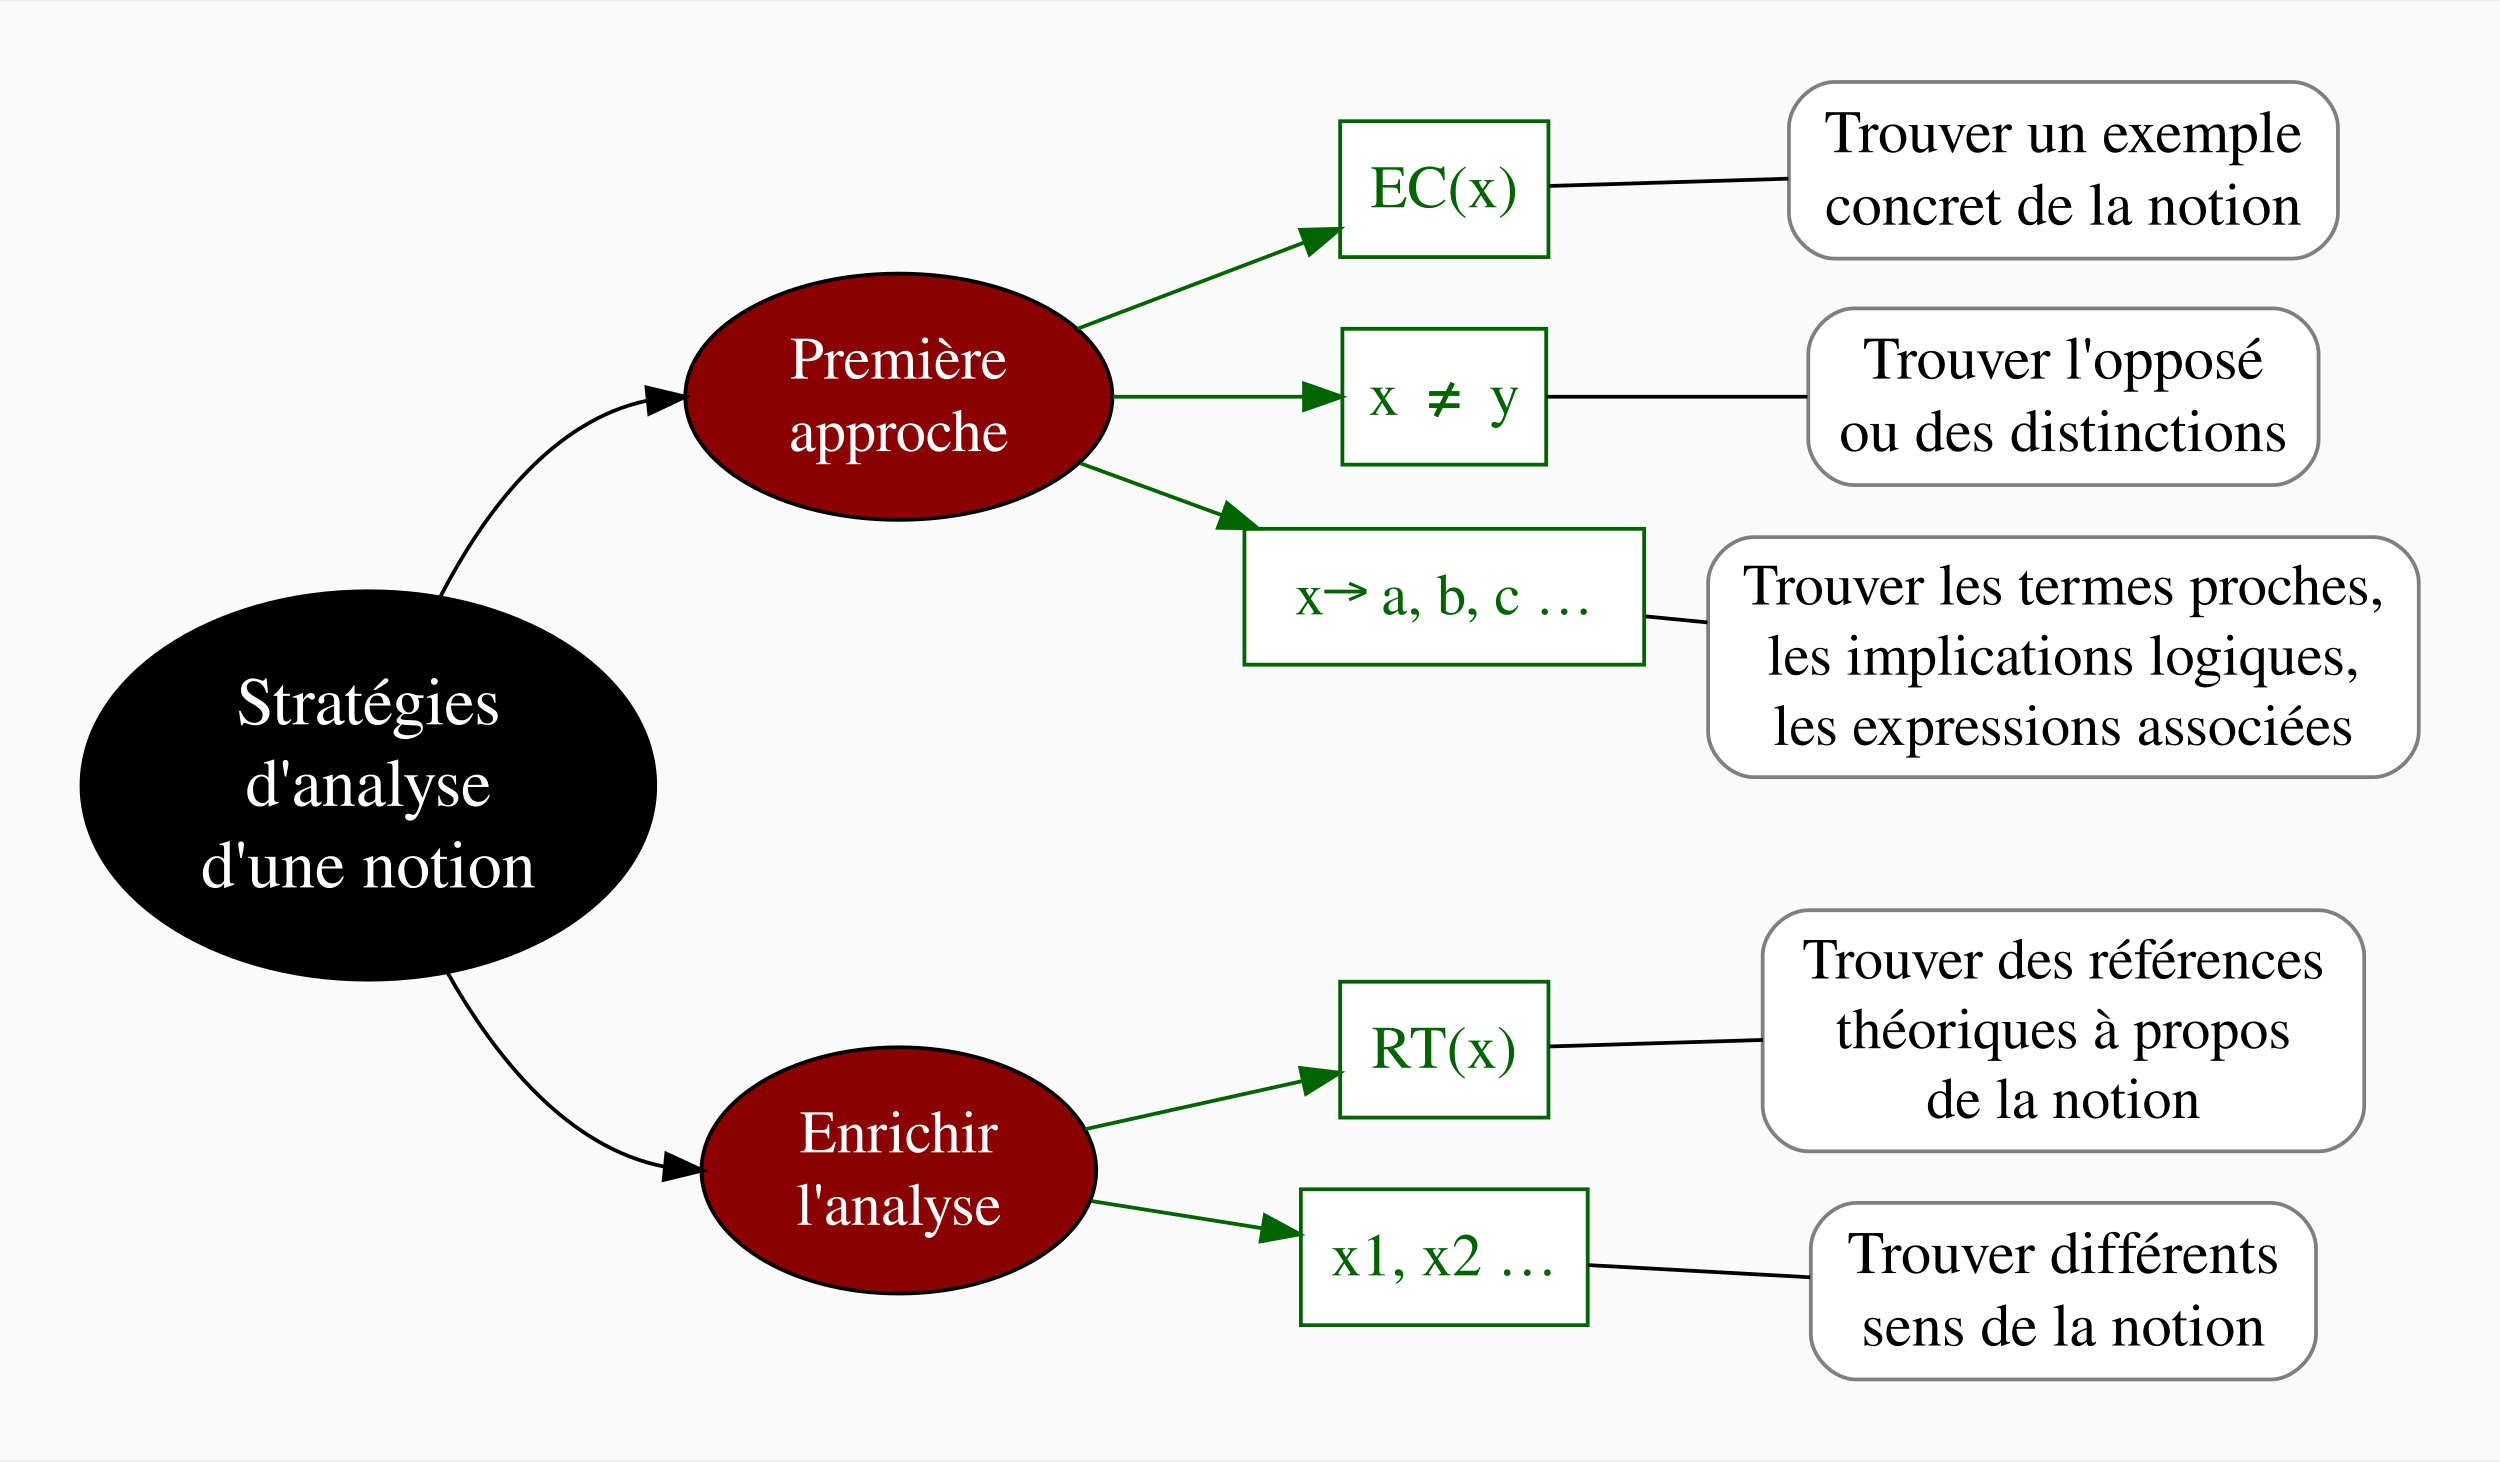
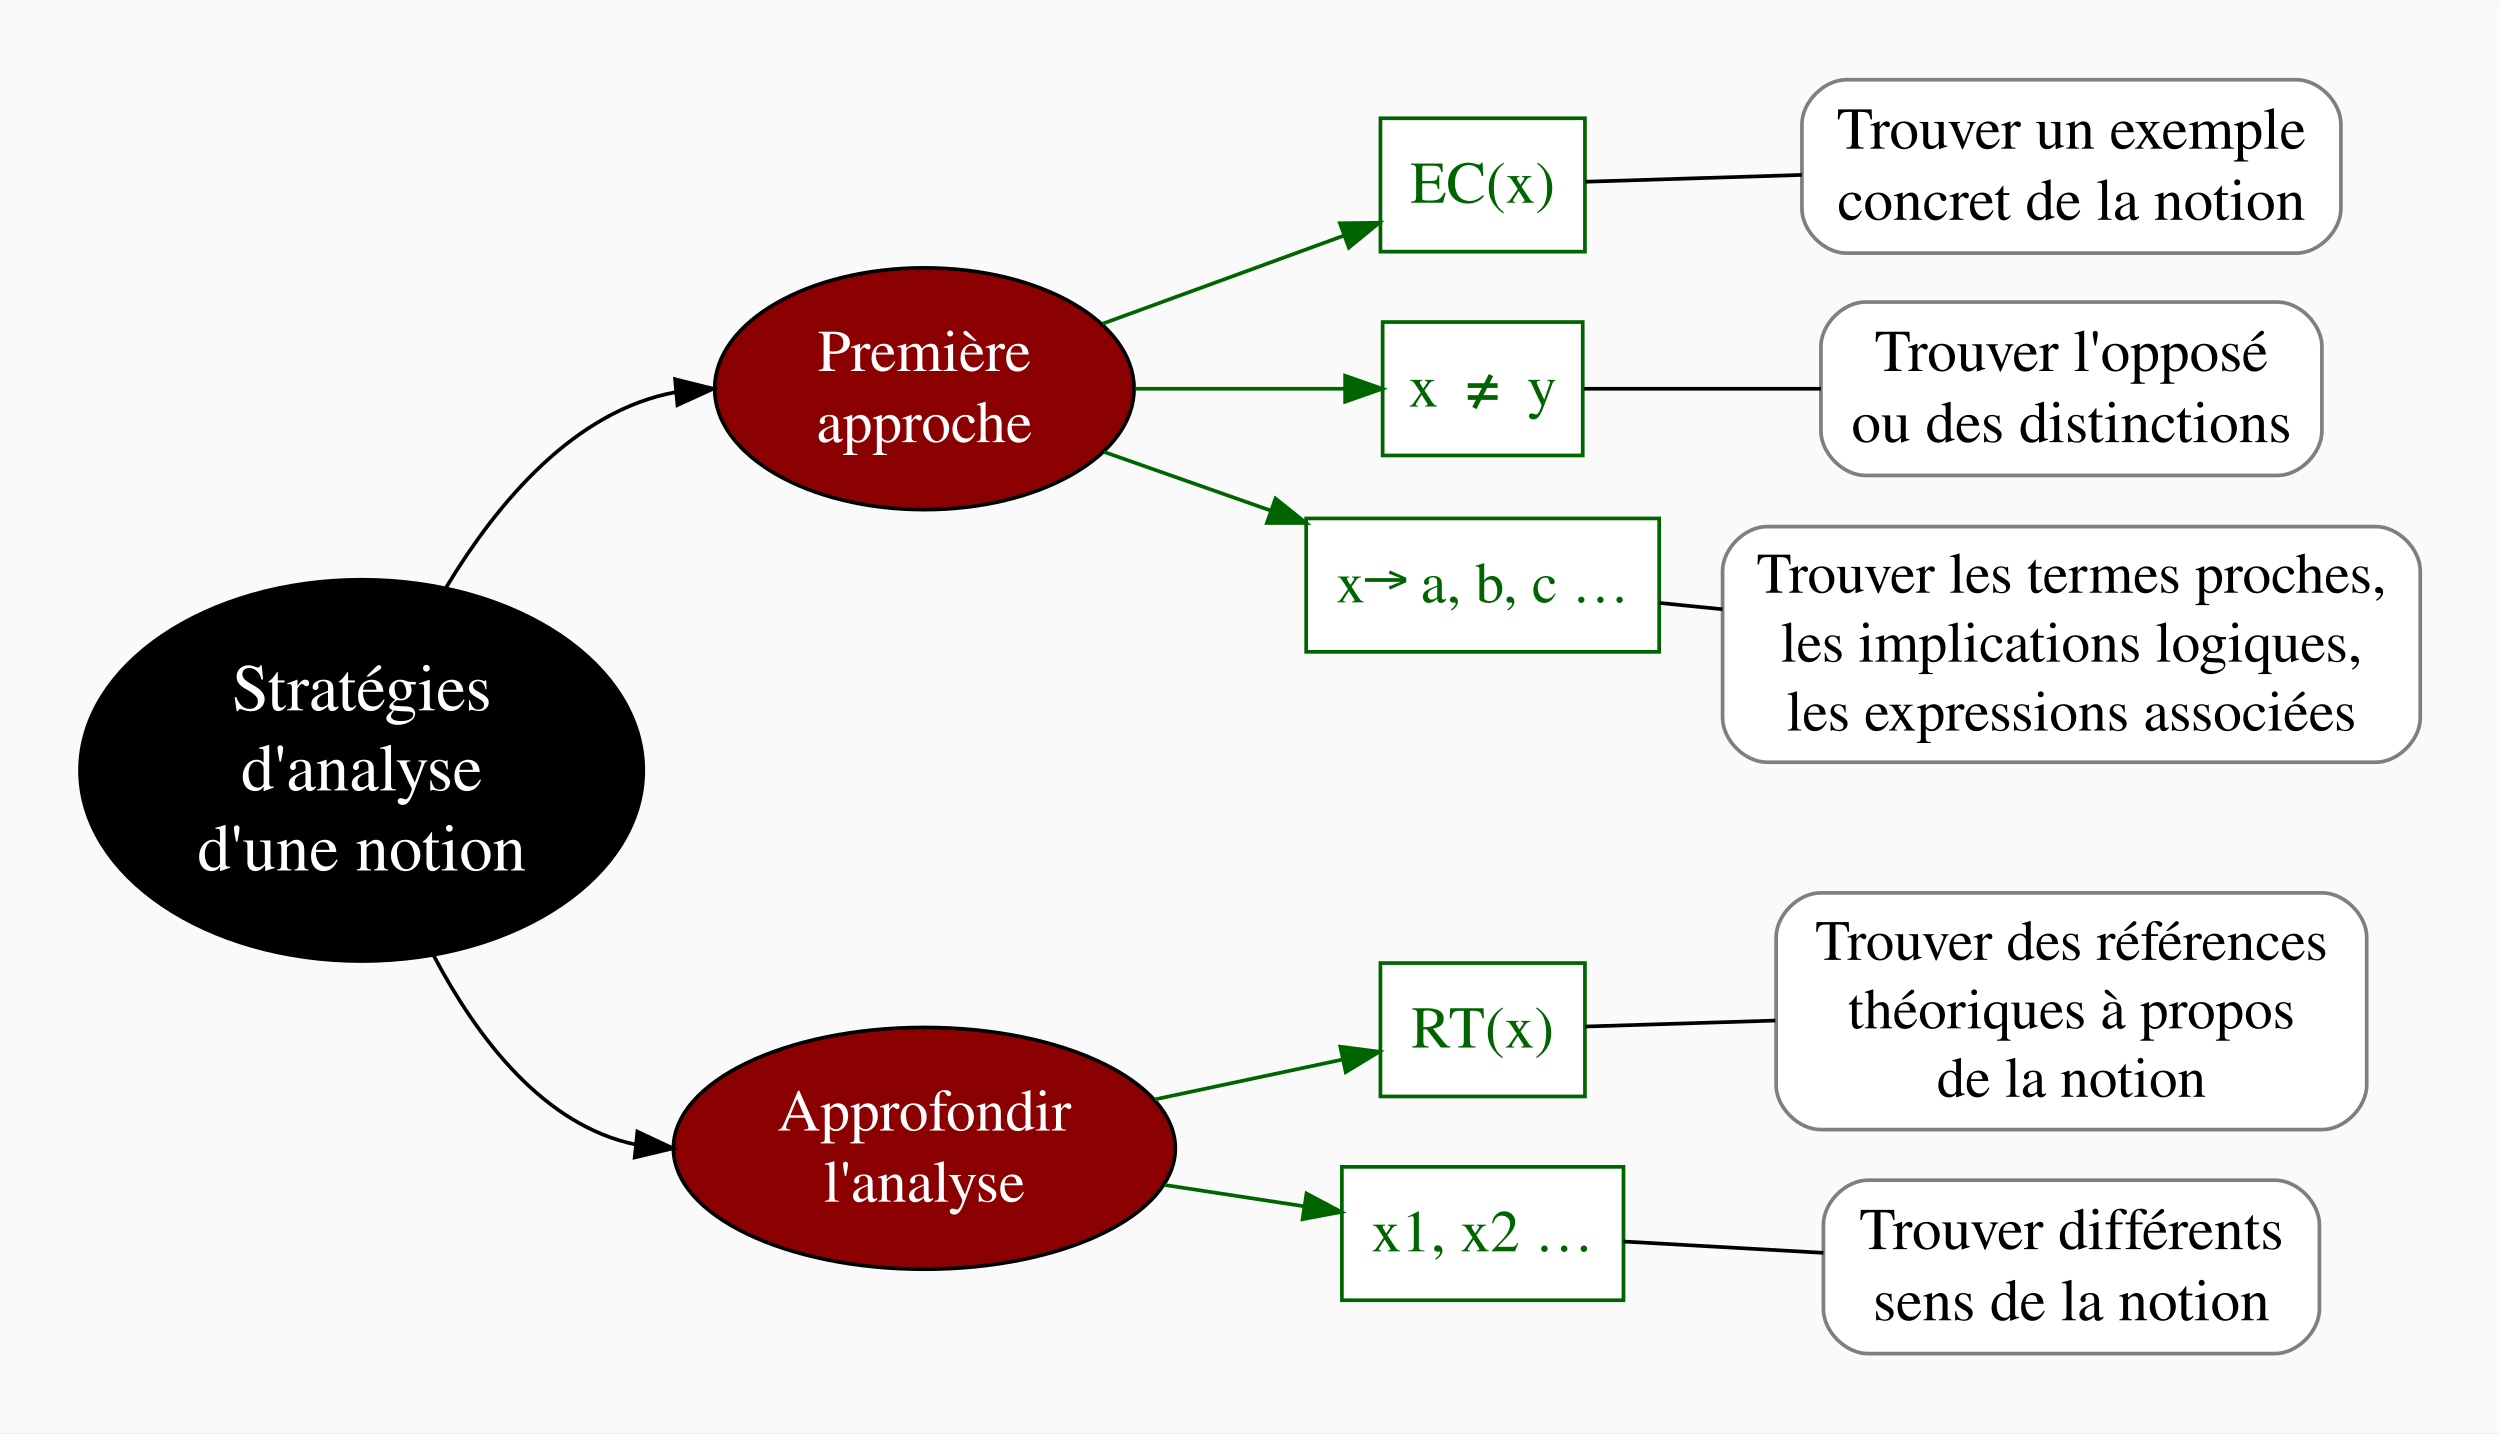
- <svg xmlns="http://www.w3.org/2000/svg" width="662pt" height="387pt" viewBox="0.00 0.00 662.41 386.60">
+ <svg xmlns="http://www.w3.org/2000/svg" width="675pt" height="387pt" viewBox="0.00 0.00 674.72 386.60">
  <g id="graph0" class="graph" transform="scale(1 1) rotate(0) translate(21.6 365)">
-     <polygon fill="#fafafa" stroke="transparent" points="-21.6,21.6 -21.6,-365 640.809,-365 640.809,21.6 -21.6,21.6" />
+     <polygon fill="#fafafa" stroke="transparent" points="-21.6,21.6 -21.6,-365 653.123,-365 653.123,21.6 -21.6,21.6" />
    <g id="node1" class="node">
      <ellipse fill="#000000" stroke="#000000" cx="76.005" cy="-157.2" rx="76.009" ry="51.455" />
      <text text-anchor="middle" x="76.005" y="-173.4" font-family="Times,serif" font-size="18.00" fill="#ffffff">Stratégies</text>
      <text text-anchor="middle" x="76.005" y="-151.8" font-family="Times,serif" font-size="18.00" fill="#ffffff">d'analyse</text>
      <text text-anchor="middle" x="76.005" y="-130.2" font-family="Times,serif" font-size="18.00" fill="#ffffff">d'une notion</text>
    </g>
    <g id="node2" class="node">
-       <ellipse fill="#8b0000" stroke="#000000" cx="216.558" cy="-260.2" rx="56.596" ry="32.621" />
-       <text text-anchor="middle" x="216.558" y="-265" font-family="Times,serif" font-size="16.00" fill="#ffffff">Première</text>
-       <text text-anchor="middle" x="216.558" y="-245.8" font-family="Times,serif" font-size="16.00" fill="#ffffff">approche</text>
+       <ellipse fill="#8b0000" stroke="#000000" cx="227.875" cy="-260.2" rx="56.596" ry="32.621" />
+       <text text-anchor="middle" x="227.875" y="-265" font-family="Times,serif" font-size="16.00" fill="#ffffff">Première</text>
+       <text text-anchor="middle" x="227.875" y="-245.8" font-family="Times,serif" font-size="16.00" fill="#ffffff">approche</text>
    </g>
    <g id="edge1" class="edge">
-       <path fill="none" stroke="#000000" d="M95.065,-207.191C107.062,-230.359 125.023,-253.934 149.786,-259.141" />
-       <polygon fill="#000000" stroke="#000000" points="149.702,-262.651 160.009,-260.2 150.423,-255.688 149.702,-262.651" />
+       <path fill="none" stroke="#000000" d="M98.811,-206.588C113.004,-230.131 133.719,-254.264 160.666,-259.261" />
+       <polygon fill="#000000" stroke="#000000" points="160.596,-262.769 170.875,-260.2 161.237,-255.799 160.596,-262.769" />
    </g>
    <g id="node3" class="node">
-       <ellipse fill="#8b0000" stroke="#000000" cx="216.558" cy="-55.2" rx="52.297" ry="32.621" />
-       <text text-anchor="middle" x="216.558" y="-60" font-family="Times,serif" font-size="16.00" fill="#ffffff">Enrichir</text>
-       <text text-anchor="middle" x="216.558" y="-40.8" font-family="Times,serif" font-size="16.00" fill="#ffffff">l'analyse</text>
+       <ellipse fill="#8b0000" stroke="#000000" cx="227.875" cy="-55.2" rx="67.731" ry="32.621" />
+       <text text-anchor="middle" x="227.875" y="-60" font-family="Times,serif" font-size="16.00" fill="#ffffff">Approfondir</text>
+       <text text-anchor="middle" x="227.875" y="-40.8" font-family="Times,serif" font-size="16.00" fill="#ffffff">l'analyse</text>
    </g>
    <g id="edge2" class="edge">
-       <path fill="none" stroke="#000000" d="M96.919,-107.694C109.884,-84.65 128.976,-61.199 154.472,-56.181" />
-       <polygon fill="#000000" stroke="#000000" points="154.943,-59.652 164.558,-55.2 154.266,-52.685 154.943,-59.652" />
+       <path fill="none" stroke="#000000" d="M95.349,-107.395C107.391,-84.537 125.322,-61.359 149.878,-56.241" />
+       <polygon fill="#000000" stroke="#000000" points="150.419,-59.704 160.009,-55.2 149.704,-52.74 150.419,-59.704" />
    </g>
    <g id="node4" class="node">
-       <polygon fill="#ffffff" stroke="#006400" points="388.681,-333.2 333.486,-333.2 333.486,-297.2 388.681,-297.2 388.681,-333.2" />
-       <text text-anchor="middle" x="361.084" y="-310.4" font-family="Times,serif" font-size="16.00" fill="#006400">EC(x)</text>
+       <polygon fill="#ffffff" stroke="#006400" points="406.156,-333.2 350.96,-333.2 350.96,-297.2 406.156,-297.2 406.156,-333.2" />
+       <text text-anchor="middle" x="378.558" y="-310.4" font-family="Times,serif" font-size="16.00" fill="#006400">EC(x)</text>
    </g>
    <g id="edge4" class="edge">
-       <path fill="none" stroke="#006400" d="M263.881,-278.209C283.42,-285.645 305.732,-294.136 324.047,-301.106" />
-       <polygon fill="#006400" stroke="#006400" points="322.904,-304.416 333.495,-304.701 325.394,-297.873 322.904,-304.416" />
+       <path fill="none" stroke="#006400" d="M275.966,-277.754C297.039,-285.445 321.399,-294.337 341.092,-301.525" />
+       <polygon fill="#006400" stroke="#006400" points="340.042,-304.867 350.636,-305.008 342.442,-298.292 340.042,-304.867" />
    </g>
    <g id="node5" class="node">
-       <polygon fill="#ffffff" stroke="#006400" points="388.084,-278.2 334.084,-278.2 334.084,-242.2 388.084,-242.2 388.084,-278.2" />
-       <text text-anchor="middle" x="361.084" y="-255.4" font-family="Times,serif" font-size="16.00" fill="#006400">x ≠ y</text>
+       <polygon fill="#ffffff" stroke="#006400" points="405.558,-278.2 351.558,-278.2 351.558,-242.2 405.558,-242.2 405.558,-278.2" />
+       <text text-anchor="middle" x="378.558" y="-255.4" font-family="Times,serif" font-size="16.00" fill="#006400">x ≠ y</text>
    </g>
    <g id="edge5" class="edge">
-       <path fill="none" stroke="#006400" d="M273.263,-260.2C290.226,-260.2 308.39,-260.2 323.771,-260.2" />
-       <polygon fill="#006400" stroke="#006400" points="323.926,-263.7 333.926,-260.2 323.926,-256.7 323.926,-263.7" />
+       <path fill="none" stroke="#006400" d="M284.841,-260.2C303.752,-260.2 324.308,-260.2 341.336,-260.2" />
+       <polygon fill="#006400" stroke="#006400" points="341.437,-263.7 351.437,-260.2 341.436,-256.7 341.437,-263.7" />
    </g>
    <g id="node6" class="node">
-       <polygon fill="#ffffff" stroke="#006400" points="414.039,-225.2 308.128,-225.2 308.128,-189.2 414.039,-189.2 414.039,-225.2" />
-       <text text-anchor="middle" x="361.084" y="-202.55" font-family="Times,serif" font-size="15.50" fill="#006400">x→ a, b, c …</text>
+       <polygon fill="#ffffff" stroke="#006400" points="426.194,-225.2 330.921,-225.2 330.921,-189.2 426.194,-189.2 426.194,-225.2" />
+       <text text-anchor="middle" x="378.558" y="-202.55" font-family="Times,serif" font-size="15.50" fill="#006400">x→ a, b, c …</text>
    </g>
    <g id="edge6" class="edge">
-       <path fill="none" stroke="#006400" d="M264.683,-242.552C276.723,-238.137 289.773,-233.351 302.267,-228.769" />
-       <polygon fill="#006400" stroke="#006400" points="303.503,-232.043 311.687,-225.315 301.093,-225.471 303.503,-232.043" />
+       <path fill="none" stroke="#006400" d="M276.381,-243.139C290.708,-238.1 306.524,-232.537 321.345,-227.324" />
+       <polygon fill="#006400" stroke="#006400" points="322.642,-230.577 330.915,-223.958 320.32,-223.974 322.642,-230.577" />
    </g>
    <g id="node7" class="node">
-       <polygon fill="#ffffff" stroke="#006400" points="388.681,-105.2 333.486,-105.2 333.486,-69.2 388.681,-69.2 388.681,-105.2" />
-       <text text-anchor="middle" x="361.084" y="-82.4" font-family="Times,serif" font-size="16.00" fill="#006400">RT(x)</text>
+       <polygon fill="#ffffff" stroke="#006400" points="406.156,-105.2 350.96,-105.2 350.96,-69.2 406.156,-69.2 406.156,-105.2" />
+       <text text-anchor="middle" x="378.558" y="-82.4" font-family="Times,serif" font-size="16.00" fill="#006400">RT(x)</text>
    </g>
    <g id="edge7" class="edge">
-       <path fill="none" stroke="#006400" d="M265.891,-66.123C284.758,-70.3 305.951,-74.993 323.542,-78.888" />
-       <polygon fill="#006400" stroke="#006400" points="322.919,-82.335 333.439,-81.079 324.432,-75.5 322.919,-82.335" />
+       <path fill="none" stroke="#006400" d="M290.033,-68.4C307.159,-72.037 325.223,-75.874 340.535,-79.125" />
+       <polygon fill="#006400" stroke="#006400" points="340.142,-82.62 350.651,-81.274 341.596,-75.772 340.142,-82.62" />
    </g>
    <g id="node8" class="node">
-       <polygon fill="#ffffff" stroke="#006400" points="399.084,-50.2 323.084,-50.2 323.084,-14.2 399.084,-14.2 399.084,-50.2" />
-       <text text-anchor="middle" x="361.084" y="-27.4" font-family="Times,serif" font-size="16.00" fill="#006400">x1, x2 …</text>
+       <polygon fill="#ffffff" stroke="#006400" points="416.558,-50.2 340.558,-50.2 340.558,-14.2 416.558,-14.2 416.558,-50.2" />
+       <text text-anchor="middle" x="378.558" y="-27.4" font-family="Times,serif" font-size="16.00" fill="#006400">x1, x2 …</text>
    </g>
    <g id="edge8" class="edge">
-       <path fill="none" stroke="#006400" d="M267.512,-47.091C282.161,-44.76 298.093,-42.224 312.588,-39.918" />
-       <polygon fill="#006400" stroke="#006400" points="313.525,-43.313 322.851,-38.284 312.425,-36.4 313.525,-43.313" />
+       <path fill="none" stroke="#006400" d="M292.652,-45.312C305.238,-43.391 318.225,-41.409 330.17,-39.586" />
+       <polygon fill="#006400" stroke="#006400" points="331.006,-42.999 340.364,-38.03 329.95,-36.079 331.006,-42.999" />
    </g>
    <g id="node9" class="node">
-       <path fill="#ffffff" stroke="#7f7f7f" d="M585.865,-343.602C585.865,-343.602 464.405,-343.602 464.405,-343.602 458.405,-343.602 452.405,-337.602 452.405,-331.602 452.405,-331.602 452.405,-308.798 452.405,-308.798 452.405,-302.798 458.405,-296.798 464.405,-296.798 464.405,-296.798 585.865,-296.798 585.865,-296.798 591.865,-296.798 597.865,-302.798 597.865,-308.798 597.865,-308.798 597.865,-331.602 597.865,-331.602 597.865,-337.602 591.865,-343.602 585.865,-343.602" />
-       <text text-anchor="middle" x="525.135" y="-325" font-family="Times,serif" font-size="16.00" fill="#000000">Trouver un exemple</text>
-       <text text-anchor="middle" x="525.135" y="-305.8" font-family="Times,serif" font-size="16.00" fill="#000000">concret de la notion</text>
+       <path fill="#ffffff" stroke="#7f7f7f" d="M598.179,-343.602C598.179,-343.602 476.72,-343.602 476.72,-343.602 470.72,-343.602 464.72,-337.602 464.72,-331.602 464.72,-331.602 464.72,-308.798 464.72,-308.798 464.72,-302.798 470.72,-296.798 476.72,-296.798 476.72,-296.798 598.179,-296.798 598.179,-296.798 604.179,-296.798 610.179,-302.798 610.179,-308.798 610.179,-308.798 610.179,-331.602 610.179,-331.602 610.179,-337.602 604.179,-343.602 598.179,-343.602" />
+       <text text-anchor="middle" x="537.45" y="-325" font-family="Times,serif" font-size="16.00" fill="#000000">Trouver un exemple</text>
+       <text text-anchor="middle" x="537.45" y="-305.8" font-family="Times,serif" font-size="16.00" fill="#000000">concret de la notion</text>
    </g>
    <g id="edge10" class="edge">
-       <path fill="none" stroke="#000000" d="M388.913,-316.048C406.373,-316.58 429.764,-317.293 452.23,-317.978" />
+       <path fill="none" stroke="#000000" d="M406.235,-316.071C422.506,-316.583 443.908,-317.256 464.695,-317.911" />
    </g>
    <g id="node10" class="node">
-       <path fill="#ffffff" stroke="#7f7f7f" d="M580.739,-283.602C580.739,-283.602 469.531,-283.602 469.531,-283.602 463.531,-283.602 457.531,-277.602 457.531,-271.602 457.531,-271.602 457.531,-248.798 457.531,-248.798 457.531,-242.798 463.531,-236.798 469.531,-236.798 469.531,-236.798 580.739,-236.798 580.739,-236.798 586.739,-236.798 592.739,-242.798 592.739,-248.798 592.739,-248.798 592.739,-271.602 592.739,-271.602 592.739,-277.602 586.739,-283.602 580.739,-283.602" />
-       <text text-anchor="middle" x="525.135" y="-265" font-family="Times,serif" font-size="16.00" fill="#000000">Trouver l'opposé</text>
-       <text text-anchor="middle" x="525.135" y="-245.8" font-family="Times,serif" font-size="16.00" fill="#000000">ou des distinctions</text>
+       <path fill="#ffffff" stroke="#7f7f7f" d="M593.054,-283.602C593.054,-283.602 481.846,-283.602 481.846,-283.602 475.846,-283.602 469.846,-277.602 469.846,-271.602 469.846,-271.602 469.846,-248.798 469.846,-248.798 469.846,-242.798 475.846,-236.798 481.846,-236.798 481.846,-236.798 593.054,-236.798 593.054,-236.798 599.054,-236.798 605.054,-242.798 605.054,-248.798 605.054,-248.798 605.054,-271.602 605.054,-271.602 605.054,-277.602 599.054,-283.602 593.054,-283.602" />
+       <text text-anchor="middle" x="537.45" y="-265" font-family="Times,serif" font-size="16.00" fill="#000000">Trouver l'opposé</text>
+       <text text-anchor="middle" x="537.45" y="-245.8" font-family="Times,serif" font-size="16.00" fill="#000000">ou des distinctions</text>
    </g>
    <g id="edge11" class="edge">
-       <path fill="none" stroke="#000000" d="M388.173,-260.2C407.012,-260.2 433.005,-260.2 457.288,-260.2" />
+       <path fill="none" stroke="#000000" d="M405.872,-260.2C423.529,-260.2 447.338,-260.2 469.848,-260.2" />
    </g>
    <g id="node11" class="node">
-       <path fill="#ffffff" stroke="#7f7f7f" d="M607.283,-223C607.283,-223 442.988,-223 442.988,-223 436.988,-223 430.988,-217 430.988,-211 430.988,-211 430.988,-171.4 430.988,-171.4 430.988,-165.4 436.988,-159.4 442.988,-159.4 442.988,-159.4 607.283,-159.4 607.283,-159.4 613.283,-159.4 619.283,-165.4 619.283,-171.4 619.283,-171.4 619.283,-211 619.283,-211 619.283,-217 613.283,-223 607.283,-223" />
-       <text text-anchor="middle" x="525.135" y="-205.15" font-family="Times,serif" font-size="15.50" fill="#000000">Trouver les termes proches,</text>
-       <text text-anchor="middle" x="525.135" y="-186.55" font-family="Times,serif" font-size="15.50" fill="#000000">les implications logiques,</text>
-       <text text-anchor="middle" x="525.135" y="-167.95" font-family="Times,serif" font-size="15.50" fill="#000000">les expressions associées</text>
+       <path fill="#ffffff" stroke="#7f7f7f" d="M619.597,-223C619.597,-223 455.302,-223 455.302,-223 449.302,-223 443.302,-217 443.302,-211 443.302,-211 443.302,-171.4 443.302,-171.4 443.302,-165.4 449.302,-159.4 455.302,-159.4 455.302,-159.4 619.597,-159.4 619.597,-159.4 625.597,-159.4 631.597,-165.4 631.597,-171.4 631.597,-171.4 631.597,-211 631.597,-211 631.597,-217 625.597,-223 619.597,-223" />
+       <text text-anchor="middle" x="537.45" y="-205.15" font-family="Times,serif" font-size="15.50" fill="#000000">Trouver les termes proches,</text>
+       <text text-anchor="middle" x="537.45" y="-186.55" font-family="Times,serif" font-size="15.50" fill="#000000">les implications logiques,</text>
+       <text text-anchor="middle" x="537.45" y="-167.95" font-family="Times,serif" font-size="15.50" fill="#000000">les expressions associées</text>
    </g>
    <g id="edge12" class="edge">
-       <path fill="none" stroke="#000000" d="M414.346,-202.005C419.679,-201.485 425.198,-200.947 430.795,-200.401" />
+       <path fill="none" stroke="#000000" d="M426.231,-202.399C431.715,-201.847 437.442,-201.27 443.278,-200.683" />
    </g>
    <g id="node12" class="node">
-       <path fill="#ffffff" stroke="#7f7f7f" d="M592.829,-124.141C592.829,-124.141 457.441,-124.141 457.441,-124.141 451.441,-124.141 445.441,-118.141 445.441,-112.141 445.441,-112.141 445.441,-72.258 445.441,-72.258 445.441,-66.258 451.441,-60.258 457.441,-60.258 457.441,-60.258 592.829,-60.258 592.829,-60.258 598.829,-60.258 604.829,-66.258 604.829,-72.258 604.829,-72.258 604.829,-112.141 604.829,-112.141 604.829,-118.141 598.829,-124.141 592.829,-124.141" />
-       <text text-anchor="middle" x="525.135" y="-106.06" font-family="Times,serif" font-size="15.40" fill="#000000">Trouver des références</text>
-       <text text-anchor="middle" x="525.135" y="-87.58" font-family="Times,serif" font-size="15.40" fill="#000000">théoriques à propos</text>
-       <text text-anchor="middle" x="525.135" y="-69.1" font-family="Times,serif" font-size="15.40" fill="#000000">de la notion</text>
+       <path fill="#ffffff" stroke="#7f7f7f" d="M605.144,-124.141C605.144,-124.141 469.756,-124.141 469.756,-124.141 463.756,-124.141 457.756,-118.141 457.756,-112.141 457.756,-112.141 457.756,-72.258 457.756,-72.258 457.756,-66.258 463.756,-60.258 469.756,-60.258 469.756,-60.258 605.144,-60.258 605.144,-60.258 611.144,-60.258 617.144,-66.258 617.144,-72.258 617.144,-72.258 617.144,-112.141 617.144,-112.141 617.144,-118.141 611.144,-124.141 605.144,-124.141" />
+       <text text-anchor="middle" x="537.45" y="-106.06" font-family="Times,serif" font-size="15.40" fill="#000000">Trouver des références</text>
+       <text text-anchor="middle" x="537.45" y="-87.58" font-family="Times,serif" font-size="15.40" fill="#000000">théoriques à propos</text>
+       <text text-anchor="middle" x="537.45" y="-69.1" font-family="Times,serif" font-size="15.40" fill="#000000">de la notion</text>
    </g>
    <g id="edge13" class="edge">
-       <path fill="none" stroke="#000000" d="M388.913,-88.048C404.636,-88.527 425.169,-89.153 445.505,-89.773" />
+       <path fill="none" stroke="#000000" d="M406.235,-88.071C420.639,-88.524 439.064,-89.104 457.524,-89.685" />
    </g>
    <g id="node13" class="node">
-       <path fill="#ffffff" stroke="#7f7f7f" d="M580.067,-46.602C580.067,-46.602 470.204,-46.602 470.204,-46.602 464.204,-46.602 458.204,-40.602 458.204,-34.602 458.204,-34.602 458.204,-11.798 458.204,-11.798 458.204,-5.798 464.204,.202 470.204,.202 470.204,.202 580.067,.202 580.067,.202 586.067,.202 592.067,-5.798 592.067,-11.798 592.067,-11.798 592.067,-34.602 592.067,-34.602 592.067,-40.602 586.067,-46.602 580.067,-46.602" />
-       <text text-anchor="middle" x="525.135" y="-28" font-family="Times,serif" font-size="16.00" fill="#000000">Trouver différents</text>
-       <text text-anchor="middle" x="525.135" y="-8.8" font-family="Times,serif" font-size="16.00" fill="#000000">sens de la notion</text>
+       <path fill="#ffffff" stroke="#7f7f7f" d="M592.381,-46.602C592.381,-46.602 482.518,-46.602 482.518,-46.602 476.518,-46.602 470.518,-40.602 470.518,-34.602 470.518,-34.602 470.518,-11.798 470.518,-11.798 470.518,-5.798 476.518,.202 482.518,.202 482.518,.202 592.381,.202 592.381,.202 598.381,.202 604.381,-5.798 604.381,-11.798 604.381,-11.798 604.381,-34.602 604.381,-34.602 604.381,-40.602 598.381,-46.602 592.381,-46.602" />
+       <text text-anchor="middle" x="537.45" y="-28" font-family="Times,serif" font-size="16.00" fill="#000000">Trouver différents</text>
+       <text text-anchor="middle" x="537.45" y="-8.8" font-family="Times,serif" font-size="16.00" fill="#000000">sens de la notion</text>
    </g>
    <g id="edge14" class="edge">
-       <path fill="none" stroke="#000000" d="M399.133,-30.113C416.644,-29.152 437.951,-27.983 458.025,-26.882" />
+       <path fill="none" stroke="#000000" d="M416.616,-30.044C432.775,-29.129 452.103,-28.034 470.511,-26.991" />
    </g>
  </g>
</svg>
